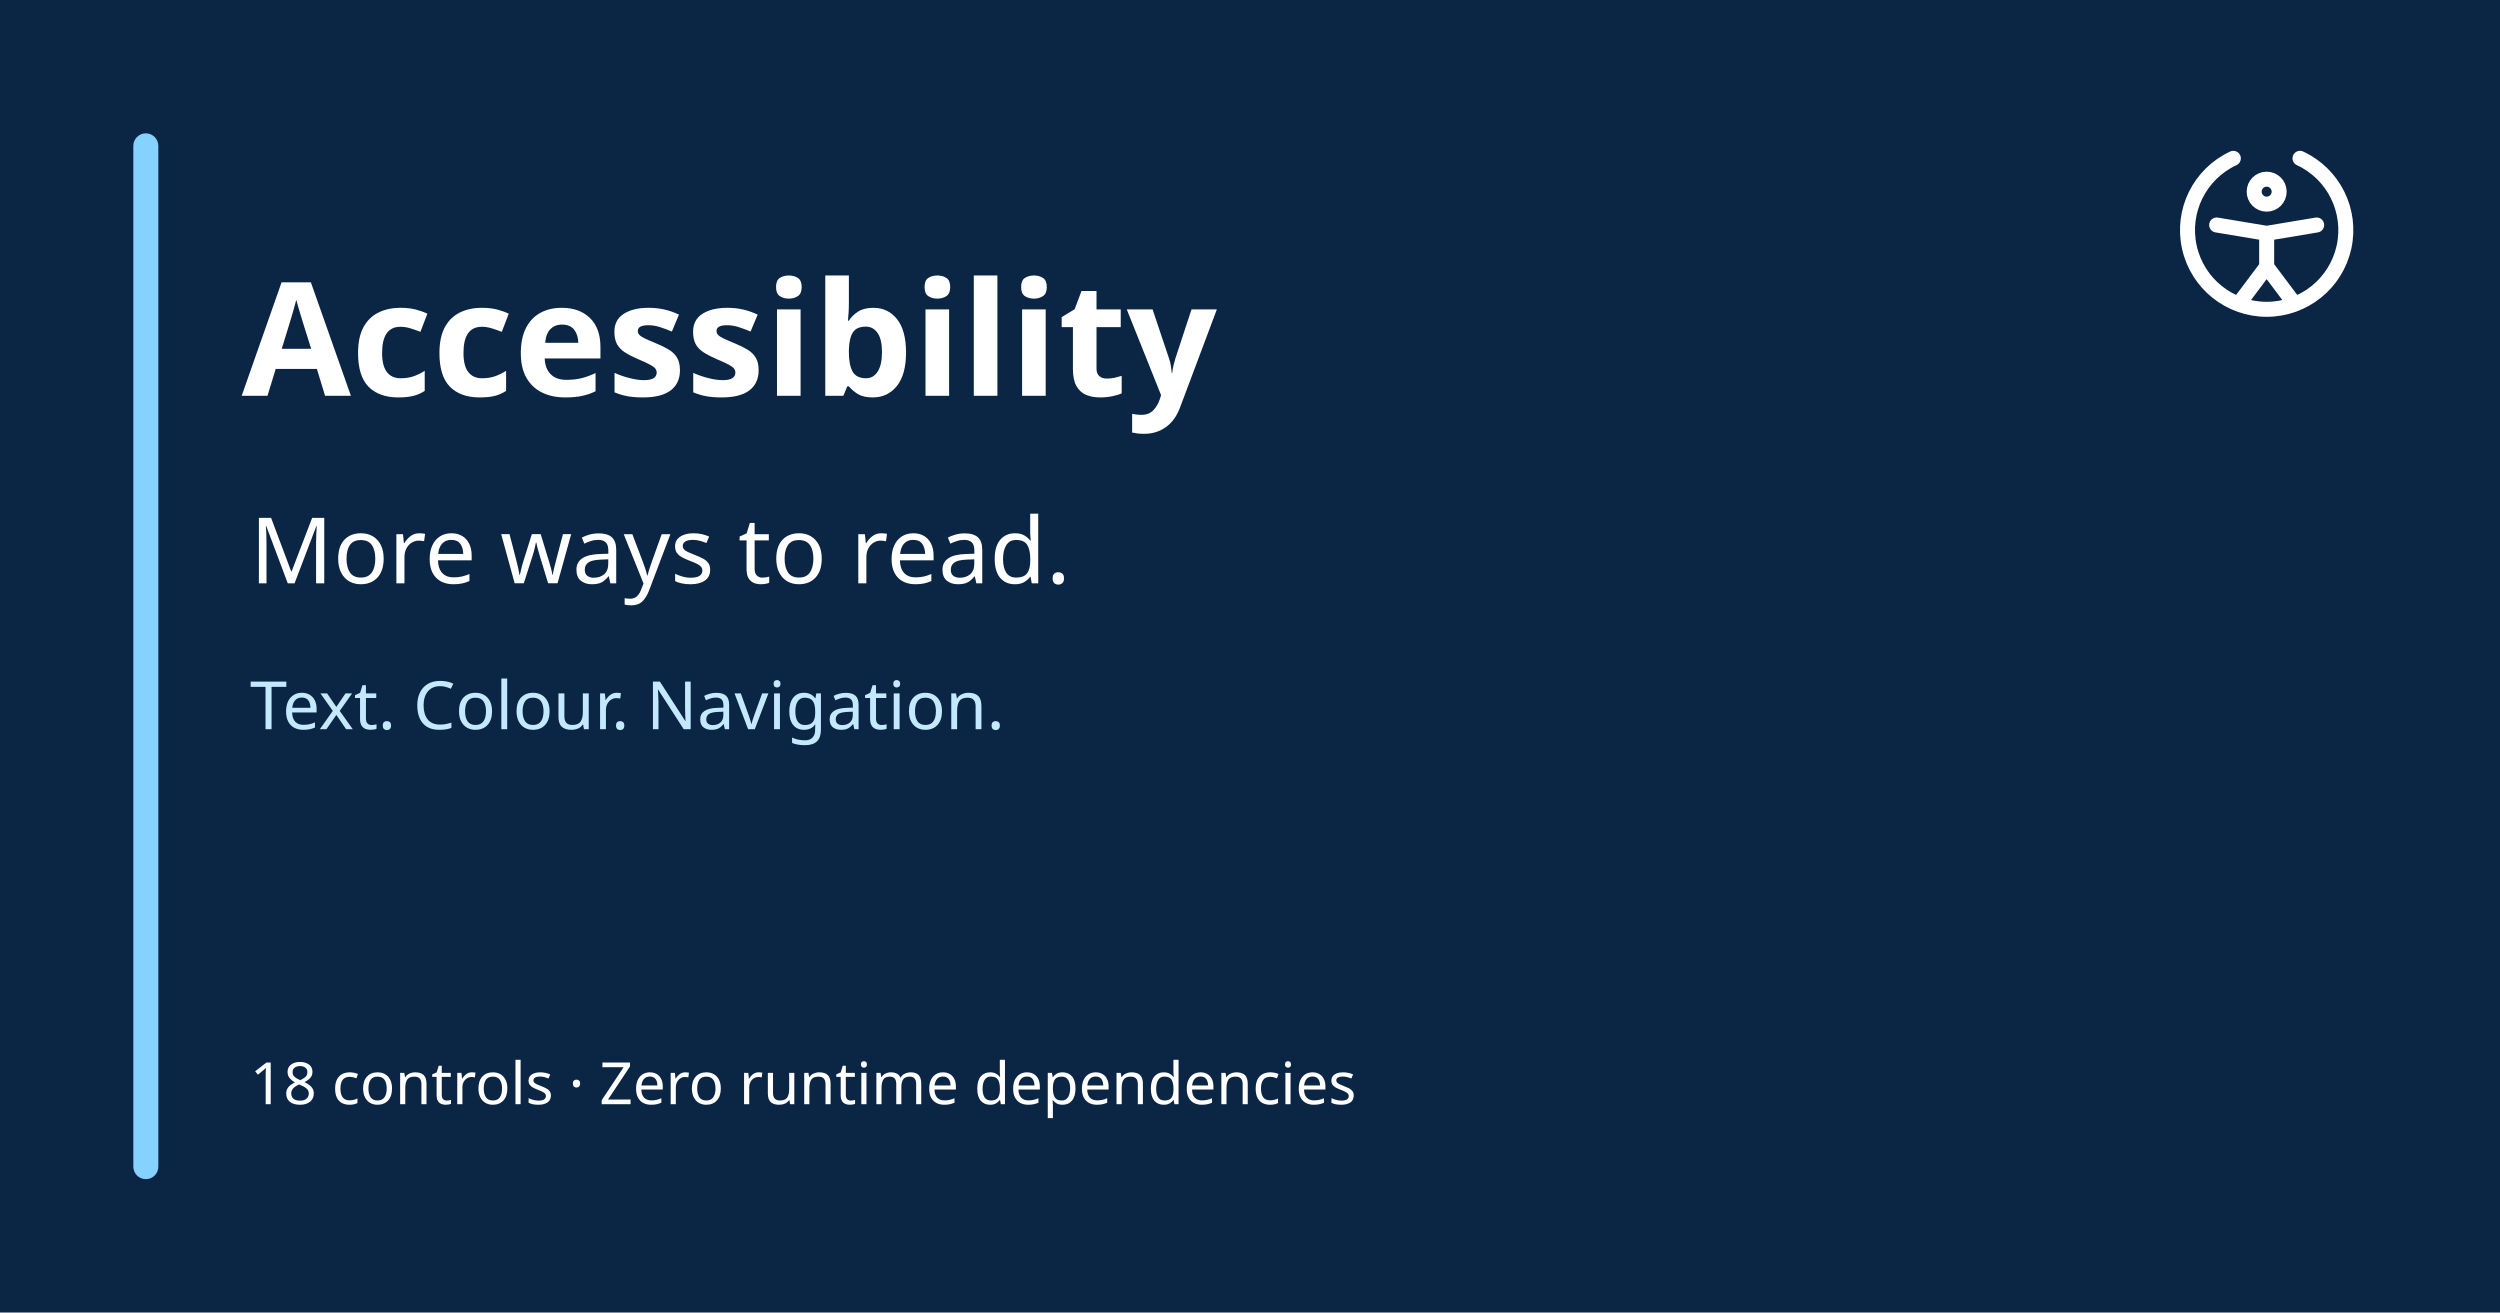
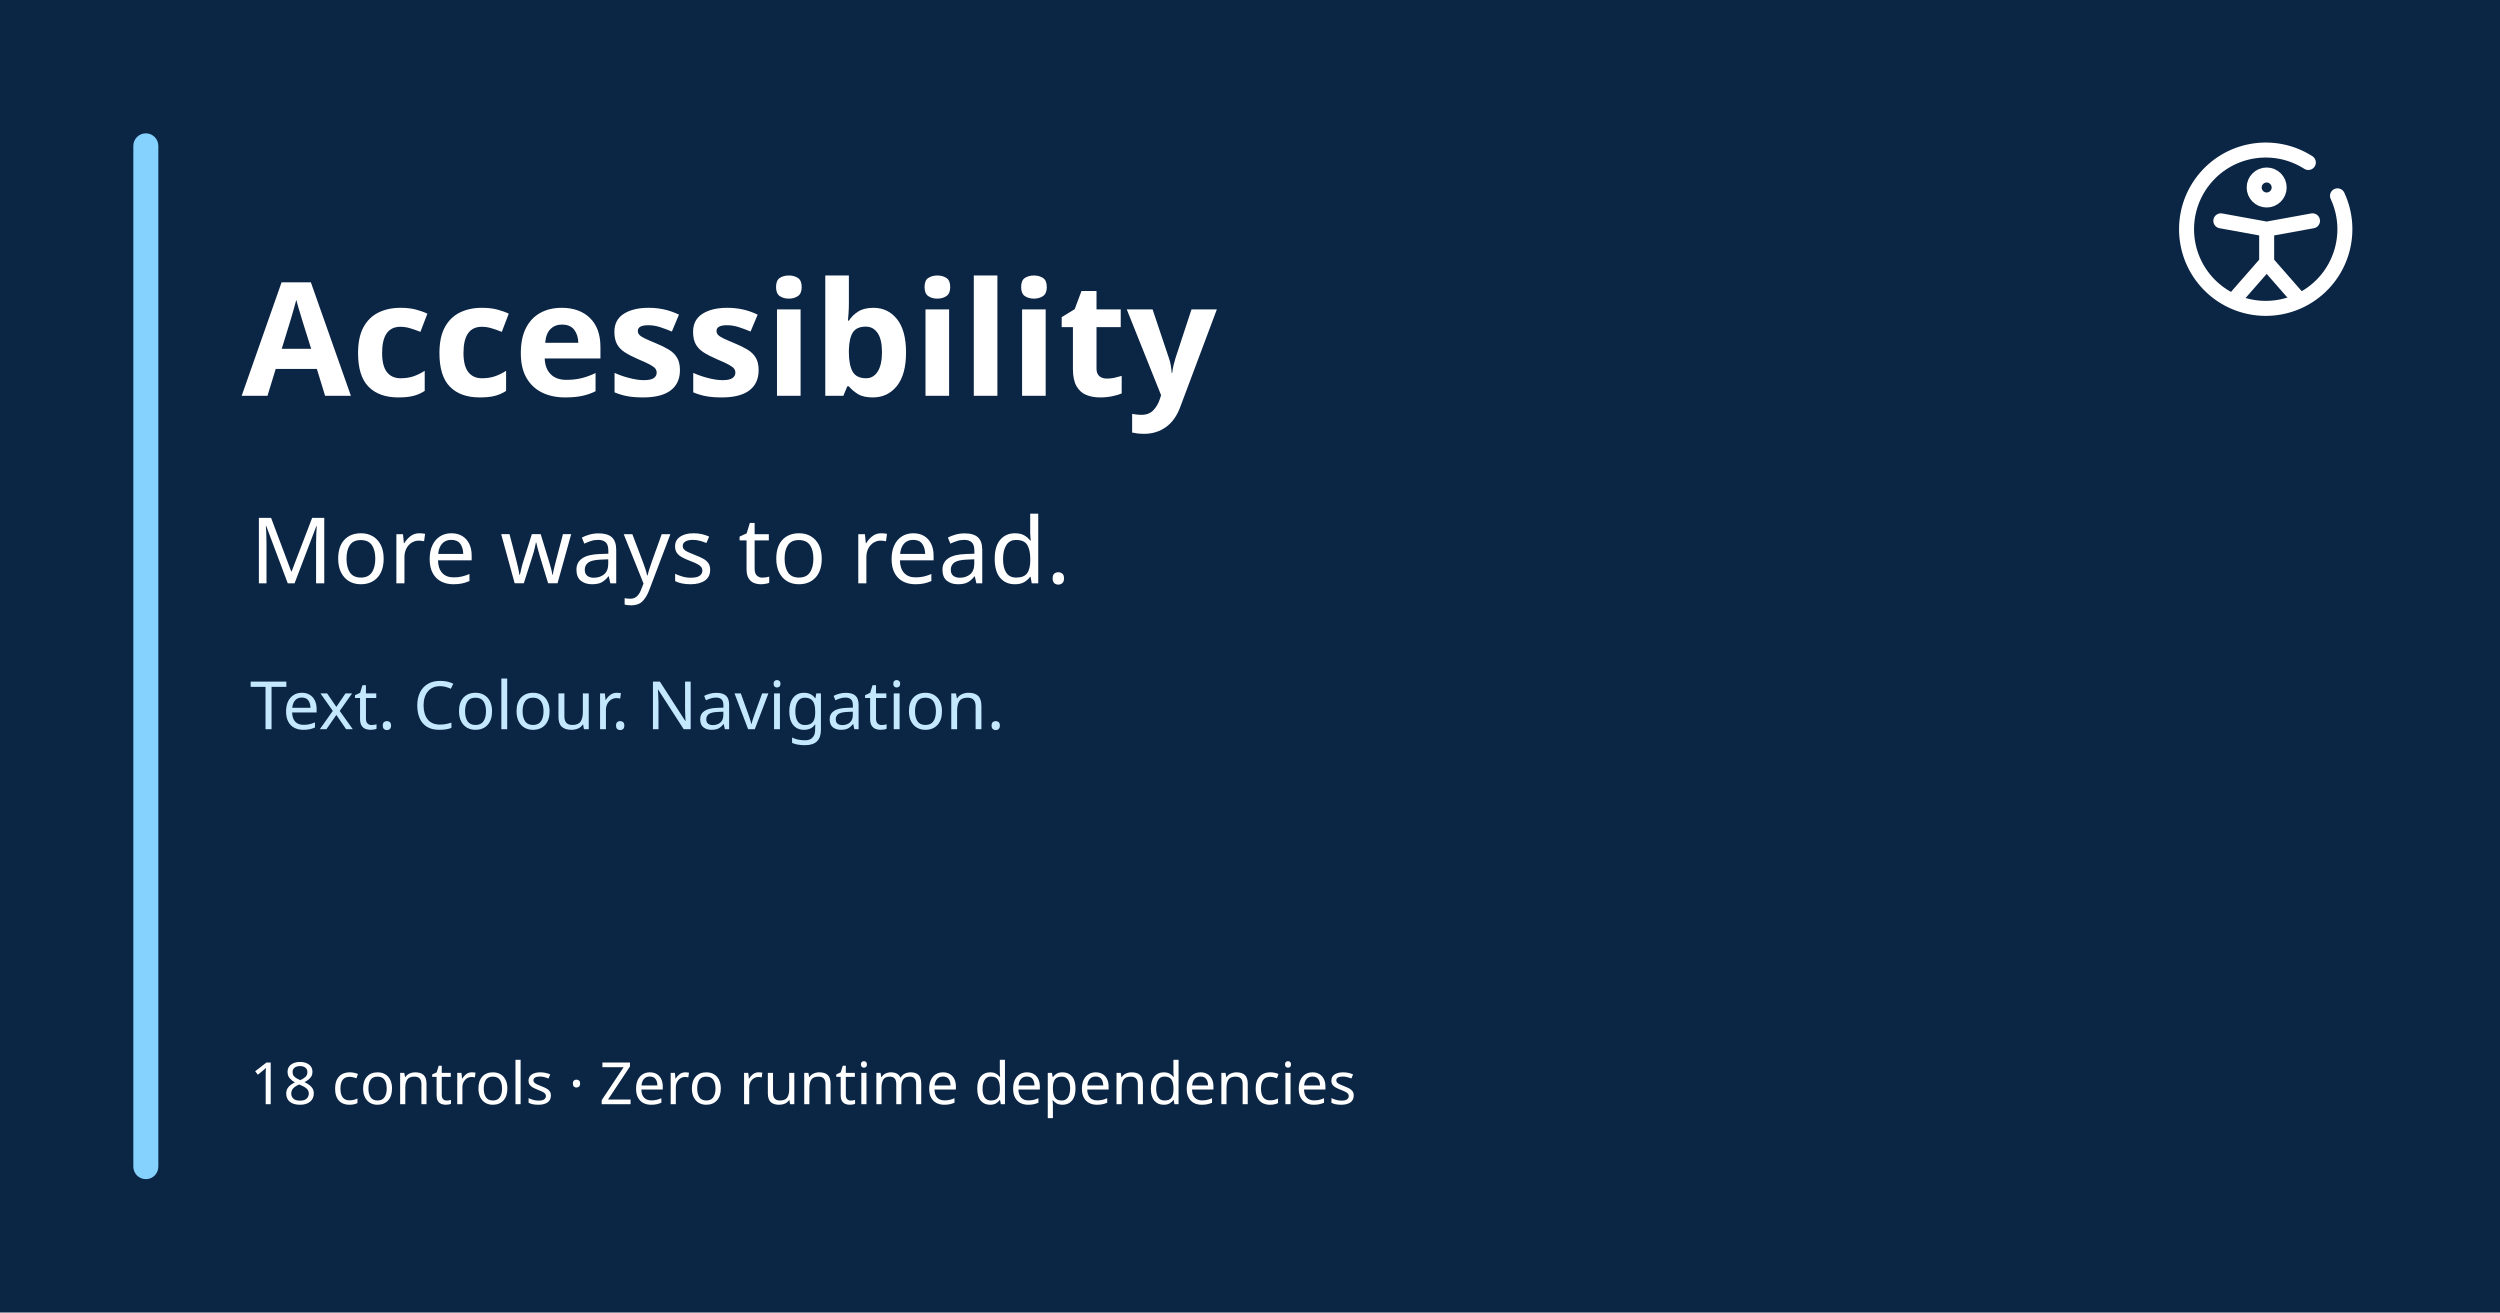
<svg xmlns="http://www.w3.org/2000/svg" width="1200" height="630" viewBox="0 0 1200 630">
  <rect width="1200" height="630" fill="#0b2545" />
  <rect x="64" y="64" width="12" height="502" rx="6" fill="#85d2ff" />
  <g fill="#ffffff" font-family="system-ui,sans-serif">
    <text x="116" y="190" font-size="76" font-weight="750">Accessibility</text>
    <text x="120" y="280" font-size="44">More ways to read.</text>
    <text x="120" y="350" font-size="32" fill="#c4e9ff">Text. Colour. Navigation.</text>
    <text x="120" y="530" font-size="28">18 controls · Zero runtime dependencies</text>
  </g>
  <g id="brand-mark" transform="translate(1040 64) scale(4)" fill="none" stroke="white" stroke-width="1.8" stroke-linecap="round" stroke-linejoin="round">
-     <path d="M8 3a9.5 9.5 0 1 0 8 0" />
-     <path d="M10.5 7a1.5 1.5 0 1 0 3 0 1.5 1.5 0 0 0-3 0Z" />
-     <path d="M6 11l6 1 6-1M12 12v4m0 0-3 4m3-4 3 4" />
+     <path d="M17 3.5a9.5 9.5 0 1 0 3.5 4" />
+     <path d="M10.5 6.5a1.5 1.5 0 1 0 3 0 1.5 1.5 0 0 0-3 0Z" />
+     <path d="M6.5 10.5l5.5 1 5.5-1M12 11.5v4m0 0-3.5 4m3.5-4 3.5 4" />
  </g>
</svg>
